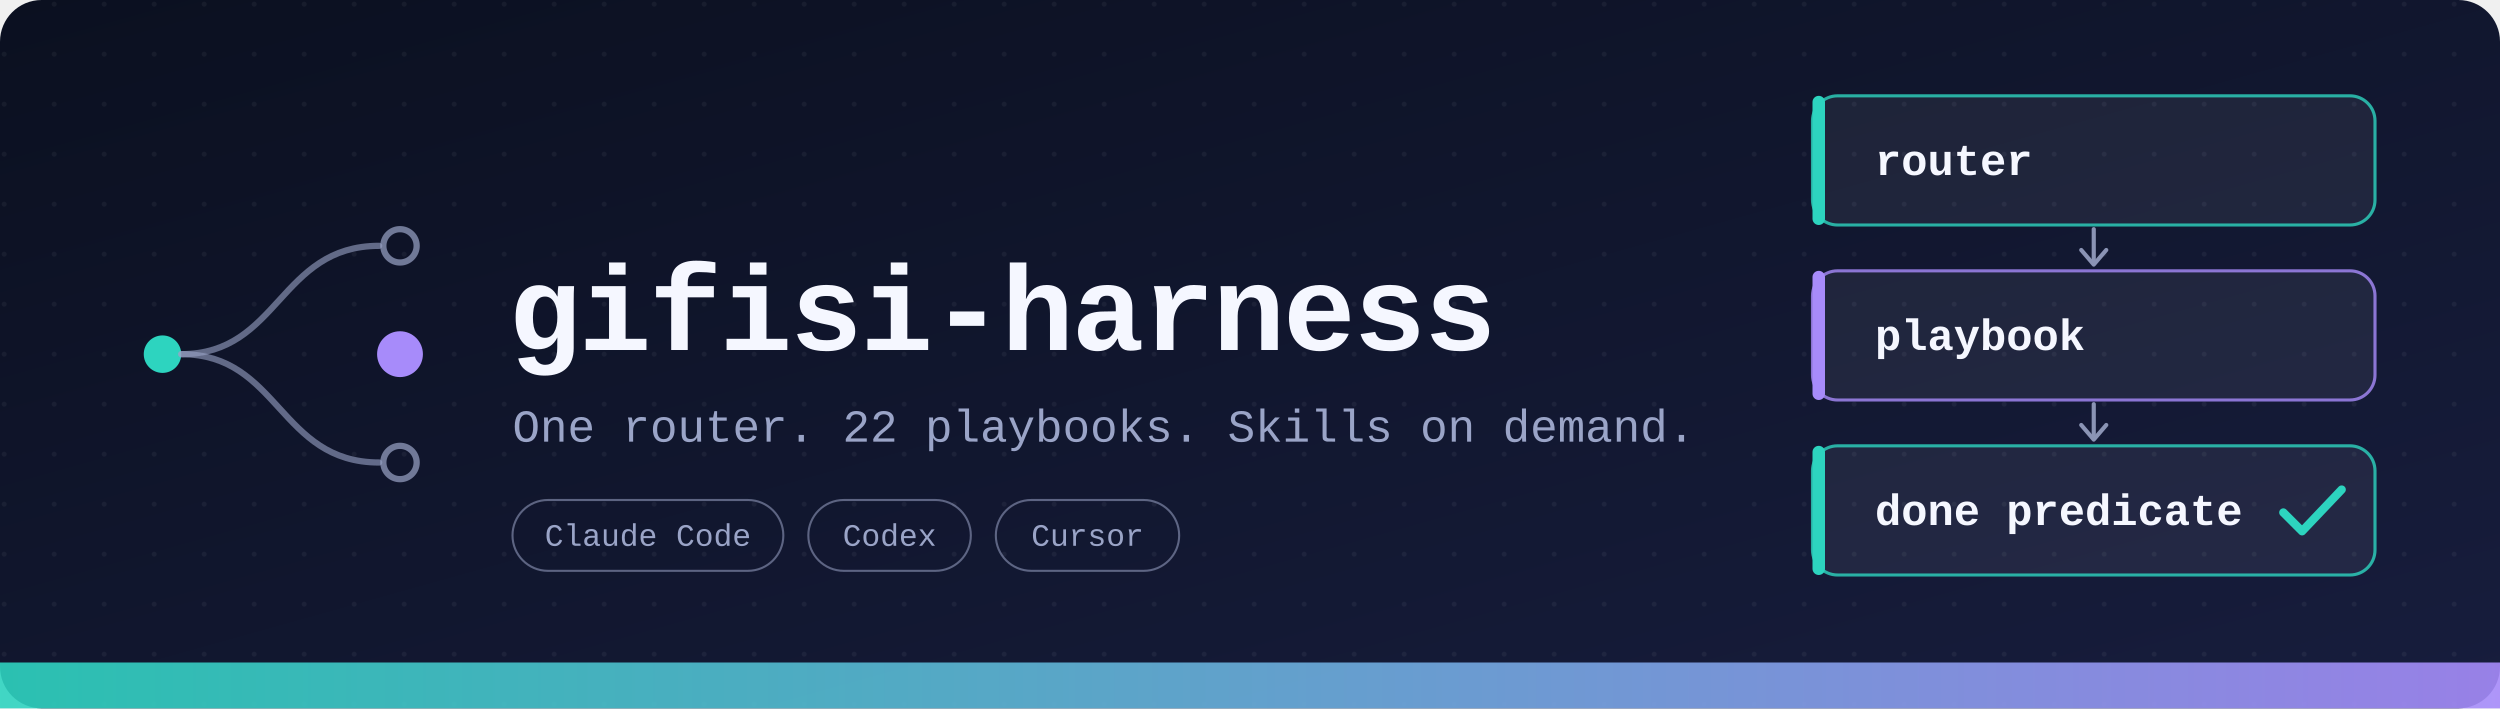
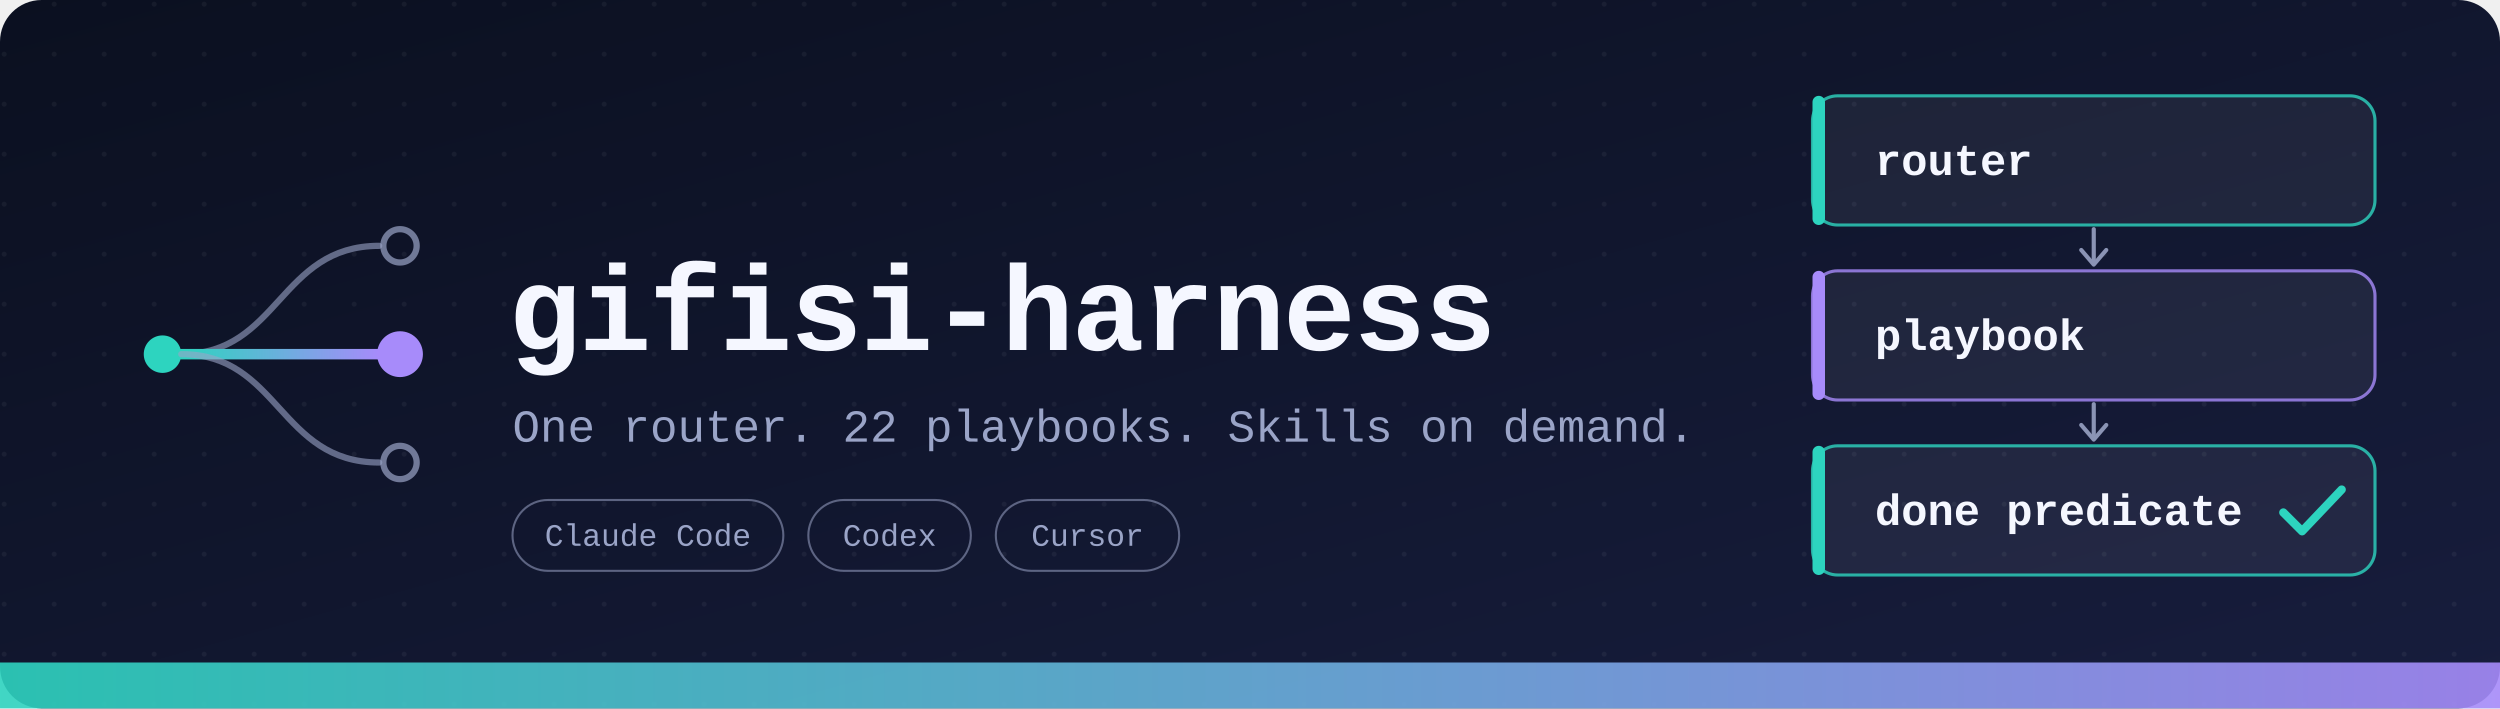
<svg xmlns="http://www.w3.org/2000/svg" viewBox="0 0 1200 340" width="1200" height="340" role="img" aria-labelledby="t d">
  <defs>
    <linearGradient id="bg" x1="0" y1="0" x2="1" y2="1">
      <stop offset="0" stop-color="#0b1020" />
      <stop offset="1" stop-color="#171d3d" />
    </linearGradient>
    <linearGradient id="ac" x1="0" y1="0" x2="1" y2="0">
+       <stop offset="0" stop-color="#2dd4bf" />
+       <stop offset="1" stop-color="#a78bfa" />
+     </linearGradient>
+     <linearGradient id="mid" gradientUnits="userSpaceOnUse" x1="23" y1="0" x2="118" y2="0">
      <stop offset="0" stop-color="#2dd4bf" />
      <stop offset="1" stop-color="#a78bfa" />
    </linearGradient>
    <pattern id="dots" width="24" height="24" patternUnits="userSpaceOnUse">
      <circle cx="2" cy="2" r="1.2" fill="#ffffff" fill-opacity="0.05" />
    </pattern>
  </defs>
  <rect width="1200" height="340" rx="20" fill="url(#bg)" />
  <rect width="1200" height="340" rx="20" fill="url(#dots)" />
  <rect x="0" y="318" width="1200" height="22" rx="0" fill="url(#ac)" fill-opacity="0.9" clip-path="inset(0 round 0 0 20px 20px)" />
  <g transform="translate(64 96)" fill="none" stroke-linecap="round">
    <circle cx="14" cy="74" r="9" fill="#2dd4bf" />
    <path d="M23 74 C 70 74, 70 22, 118 22" stroke="#9aa4c7" stroke-opacity="0.6" stroke-width="3" />
-     <path d="M23 74 L 118 74" stroke="url(#ac)" stroke-width="5" />
+     <path d="M23 74 L 118 74" stroke="url(#mid)" stroke-width="5" />
    <path d="M23 74 C 70 74, 70 126, 118 126" stroke="#9aa4c7" stroke-opacity="0.6" stroke-width="3" />
    <circle cx="128" cy="22" r="8" stroke="#9aa4c7" stroke-opacity="0.7" stroke-width="3" />
    <circle cx="128" cy="74" r="11" fill="#a78bfa" />
    <circle cx="128" cy="126" r="8" stroke="#9aa4c7" stroke-opacity="0.7" stroke-width="3" />
  </g>
  <text x="244" y="168" font-family="SFMono-Regular, Consolas, 'Liberation Mono', Menlo, monospace" font-size="58" font-weight="700" fill="#f5f7ff" letter-spacing="-1">gifisi-harness</text>
  <text x="246" y="212" font-family="SFMono-Regular, Consolas, 'Liberation Mono', Menlo, monospace" font-size="22" fill="#9aa4c7">One router. 22 playbooks. Skills on demand.</text>
  <g>
    <rect x="246" y="240" width="130" height="34" rx="17" fill="none" stroke="#9aa4c7" stroke-opacity="0.55" />
    <text x="311" y="262" text-anchor="middle" font-family="SFMono-Regular, Consolas, 'Liberation Mono', Menlo, monospace" font-size="15" fill="#9aa4c7">Claude Code</text>
  </g>
  <g>
    <rect x="388" y="240" width="78" height="34" rx="17" fill="none" stroke="#9aa4c7" stroke-opacity="0.55" />
    <text x="427" y="262" text-anchor="middle" font-family="SFMono-Regular, Consolas, 'Liberation Mono', Menlo, monospace" font-size="15" fill="#9aa4c7">Codex</text>
  </g>
  <g>
    <rect x="478" y="240" width="88" height="34" rx="17" fill="none" stroke="#9aa4c7" stroke-opacity="0.55" />
    <text x="522" y="262" text-anchor="middle" font-family="SFMono-Regular, Consolas, 'Liberation Mono', Menlo, monospace" font-size="15" fill="#9aa4c7">Cursor</text>
  </g>
  <g>
    <rect x="870" y="46" width="270" height="62" rx="12" fill="#ffffff" fill-opacity="0.06" stroke="#2dd4bf" stroke-opacity="0.8" stroke-width="1.5" />
    <rect x="870" y="46" width="6" height="62" rx="3" fill="#2dd4bf" />
    <text x="900" y="84" font-family="SFMono-Regular, Consolas, 'Liberation Mono', Menlo, monospace" font-size="21" font-weight="600" fill="#f5f7ff">router</text>
  </g>
  <path d="M1005 110 v16" stroke="#8b94b5" stroke-width="2" stroke-linecap="round" />
  <path d="M999 120 l6 7 l6 -7" fill="none" stroke="#8b94b5" stroke-width="2" stroke-linecap="round" stroke-linejoin="round" />
  <g>
    <rect x="870" y="130" width="270" height="62" rx="12" fill="#ffffff" fill-opacity="0.06" stroke="#a78bfa" stroke-opacity="0.8" stroke-width="1.5" />
    <rect x="870" y="130" width="6" height="62" rx="3" fill="#a78bfa" />
    <text x="900" y="168" font-family="SFMono-Regular, Consolas, 'Liberation Mono', Menlo, monospace" font-size="21" font-weight="600" fill="#f5f7ff">playbook</text>
  </g>
  <path d="M1005 194 v16" stroke="#8b94b5" stroke-width="2" stroke-linecap="round" />
  <path d="M999 204 l6 7 l6 -7" fill="none" stroke="#8b94b5" stroke-width="2" stroke-linecap="round" stroke-linejoin="round" />
  <g>
    <rect x="870" y="214" width="270" height="62" rx="12" fill="#ffffff" fill-opacity="0.06" stroke="#2dd4bf" stroke-opacity="0.8" stroke-width="1.5" />
    <rect x="870" y="214" width="6" height="62" rx="3" fill="#2dd4bf" />
    <text x="900" y="252" font-family="SFMono-Regular, Consolas, 'Liberation Mono', Menlo, monospace" font-size="21" font-weight="600" fill="#f5f7ff">done predicate</text>
    <path d="M1096 246 l9 9 l19 -20" fill="none" stroke="#2dd4bf" stroke-width="4" stroke-linecap="round" stroke-linejoin="round" />
  </g>
</svg>
